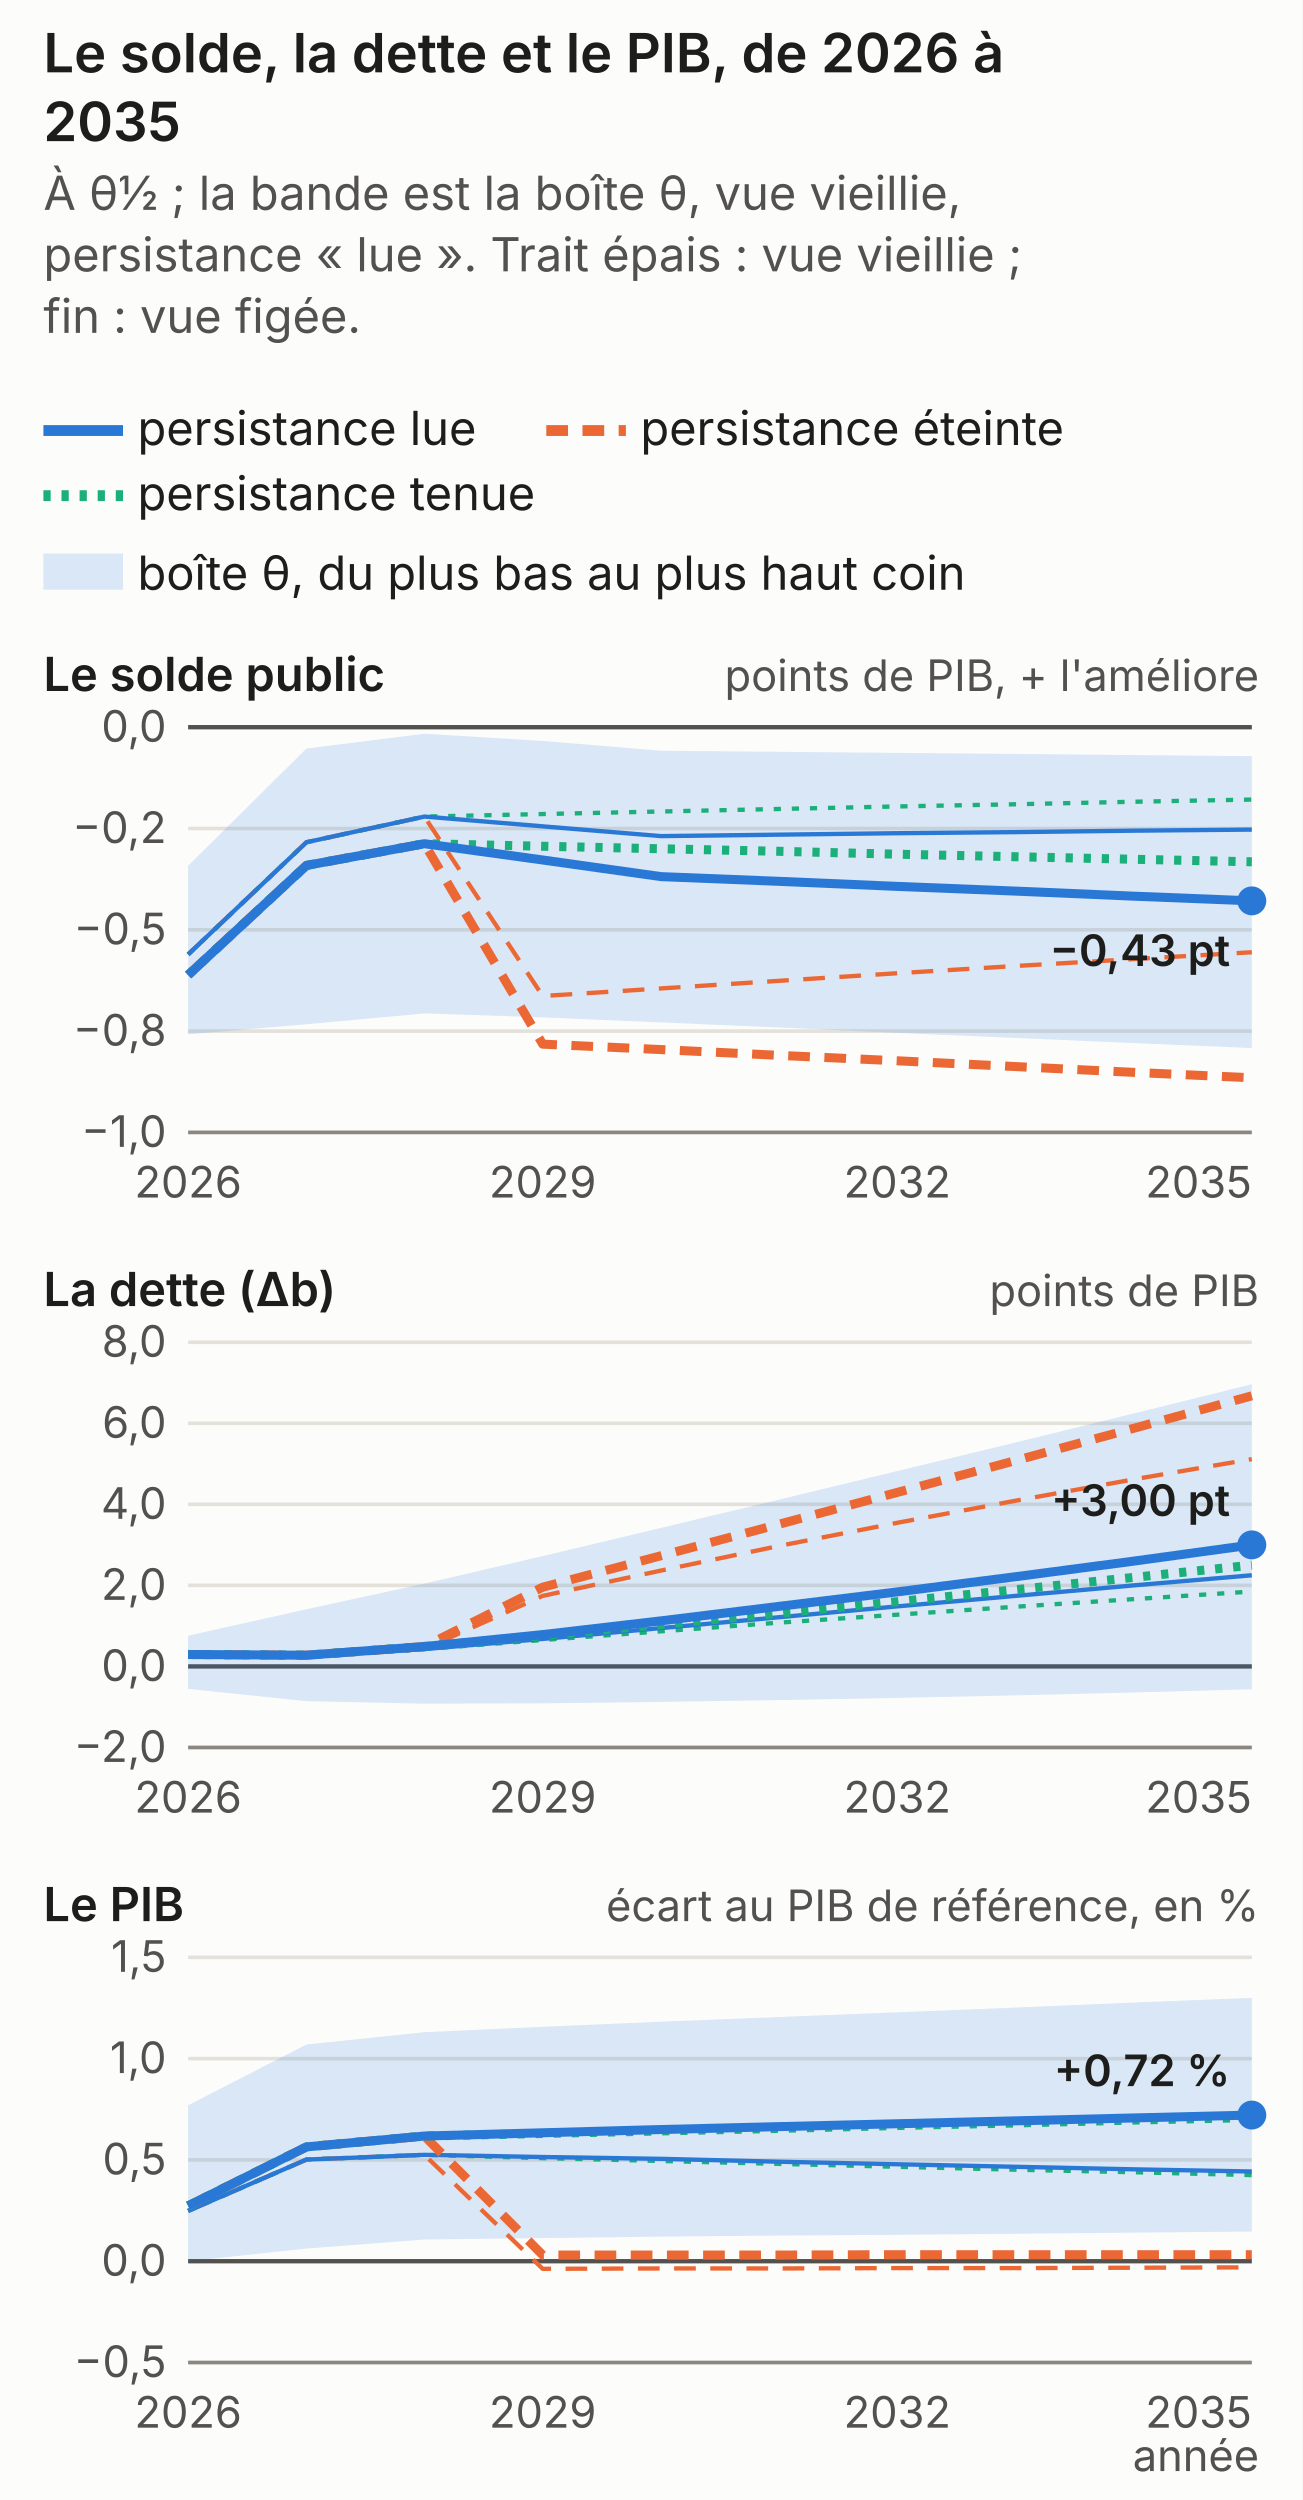
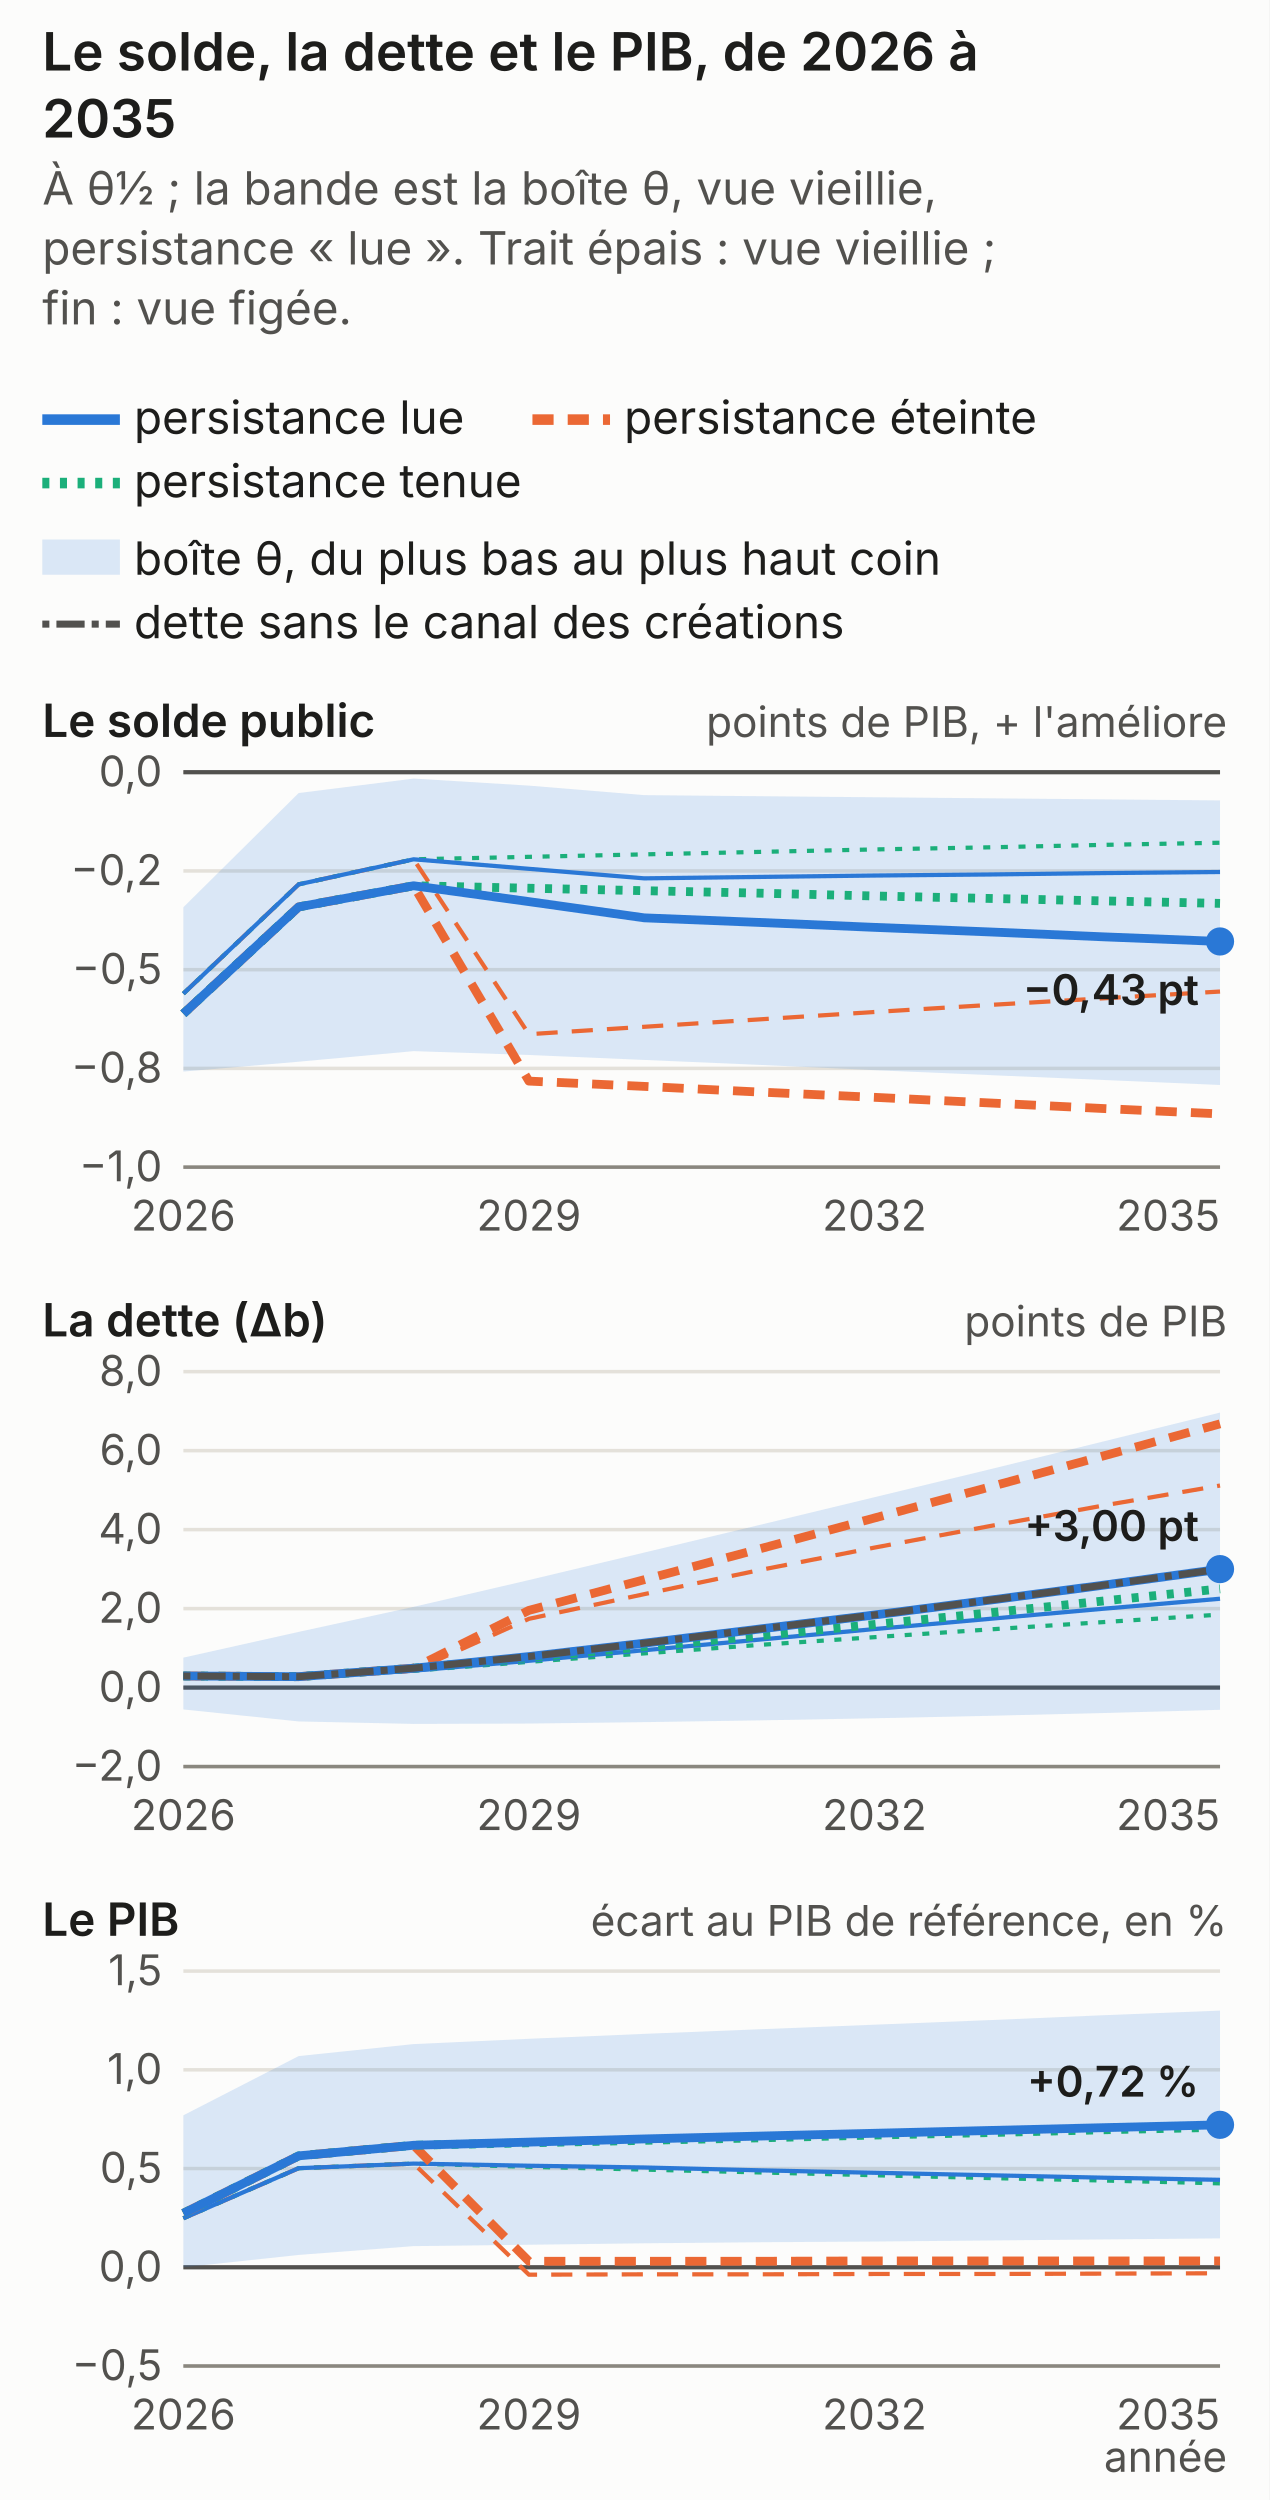
- <svg xmlns="http://www.w3.org/2000/svg" viewBox="0 0 360 691" width="360" height="691" role="img" aria-labelledby="pres2027_le_pen_programme-trajectoire-t pres2027_le_pen_programme-trajectoire-d" font-size="13">
+ <svg xmlns="http://www.w3.org/2000/svg" viewBox="0 0 360 709" width="360" height="709" role="img" aria-labelledby="pres2027_le_pen_programme-trajectoire-t pres2027_le_pen_programme-trajectoire-d" font-size="13">
  <style>.g-fond{fill:#fcfcfb}.g-encre{fill:#1d1d1b}.g-doux{fill:#52514e}
.g-axe{stroke:#8a877f}.g-grille{stroke:#e4e1da}.g-zero{stroke:#52514e}
.g-s1{stroke:#2a78d6}.g-s2{stroke:#eb6834}.g-s3{stroke:#1baf7a}.g-s4{stroke:#6250d6}
.g-f1{fill:#2a78d6}.g-f2{fill:#eb6834}.g-f3{fill:#1baf7a}.g-f4{fill:#6250d6}
.g-bande{fill:#2a78d6;fill-opacity:.16}.g-plus{fill:#2a78d6}.g-moins{fill:#e34948}
.g-total{fill:#52514e}.g-lien{stroke:#8a877f}.g-sur{fill:#ffffff}
@media (prefers-color-scheme: dark){
.g-fond{fill:#1a1a19}.g-encre{fill:#ece9e2}.g-doux{fill:#c3c2b7}
.g-axe{stroke:#8f8b80}.g-grille{stroke:#33322f}.g-zero{stroke:#c3c2b7}
.g-s1{stroke:#3987e5}.g-s2{stroke:#d95926}.g-s3{stroke:#199e70}.g-s4{stroke:#9085e9}
.g-f1{fill:#3987e5}.g-f2{fill:#d95926}.g-f3{fill:#199e70}.g-f4{fill:#9085e9}
.g-bande{fill:#3987e5;fill-opacity:.24}.g-plus{fill:#3987e5}.g-moins{fill:#e66767}
.g-total{fill:#6b6862}.g-lien{stroke:#8f8b80}}
text{font-family:system-ui,-apple-system,"Segoe UI",sans-serif}</style>
-   <rect class="g-fond" fill="#fcfcfb" x="0" y="0" width="360" height="691" />
+   <rect class="g-fond" fill="#fcfcfb" x="0" y="0" width="360" height="709" />
  <text class="g-encre" fill="#1d1d1b" x="12" y="20" text-anchor="start" font-size="15" font-weight="600">Le solde, la dette et le PIB, de 2026 à</text>
  <text class="g-encre" fill="#1d1d1b" x="12" y="39" text-anchor="start" font-size="15" font-weight="600">2035</text>
  <text class="g-doux" fill="#52514e" x="12" y="58" text-anchor="start">À θ½ ; la bande est la boîte θ, vue vieillie,</text>
  <text class="g-doux" fill="#52514e" x="12" y="75" text-anchor="start">persistance « lue ». Trait épais : vue vieillie ;</text>
  <text class="g-doux" fill="#52514e" x="12" y="92" text-anchor="start">fin : vue figée.</text>
  <line class="g-s1" stroke="#2a78d6" stroke-width="3" x1="12" y1="119" x2="34" y2="119" />
  <text class="g-encre" fill="#1d1d1b" x="38" y="123" text-anchor="start">persistance lue</text>
  <line class="g-s2" stroke="#eb6834" stroke-width="3" stroke-dasharray="6 4" x1="151" y1="119" x2="173" y2="119" />
  <text class="g-encre" fill="#1d1d1b" x="177" y="123" text-anchor="start">persistance éteinte</text>
  <line class="g-s3" stroke="#1baf7a" stroke-width="3" stroke-dasharray="2 3" x1="12" y1="137" x2="34" y2="137" />
  <text class="g-encre" fill="#1d1d1b" x="38" y="141" text-anchor="start">persistance tenue</text>
  <rect class="g-bande" fill="#2a78d6" fill-opacity=".16" x="12" y="153" width="22" height="10" />
  <text class="g-encre" fill="#1d1d1b" x="38" y="163" text-anchor="start">boîte θ, du plus bas au plus haut coin</text>
-   <text class="g-encre" fill="#1d1d1b" x="12" y="191" text-anchor="start" font-weight="600">Le solde public</text>
-   <text class="g-doux" fill="#52514e" x="348" y="191" text-anchor="end" font-size="12">points de PIB, + l'améliore</text>
-   <line class="g-grille" stroke="#e4e1da" stroke-width="1" x1="52" y1="313" x2="346" y2="313" />
-   <text class="g-doux" fill="#52514e" x="46" y="317" text-anchor="end" font-size="12">−1,0</text>
-   <line class="g-grille" stroke="#e4e1da" stroke-width="1" x1="52" y1="285" x2="346" y2="285" />
-   <text class="g-doux" fill="#52514e" x="46" y="289" text-anchor="end" font-size="12">−0,8</text>
-   <line class="g-grille" stroke="#e4e1da" stroke-width="1" x1="52" y1="257" x2="346" y2="257" />
-   <text class="g-doux" fill="#52514e" x="46" y="261" text-anchor="end" font-size="12">−0,5</text>
-   <line class="g-grille" stroke="#e4e1da" stroke-width="1" x1="52" y1="229" x2="346" y2="229" />
-   <text class="g-doux" fill="#52514e" x="46" y="233" text-anchor="end" font-size="12">−0,2</text>
-   <line class="g-grille" stroke="#e4e1da" stroke-width="1" x1="52" y1="201" x2="346" y2="201" />
-   <text class="g-doux" fill="#52514e" x="46" y="205" text-anchor="end" font-size="12">0,0</text>
-   <line class="g-zero" stroke="#52514e" stroke-width="1.2" x1="52" y1="201" x2="346" y2="201" />
-   <polygon class="g-bande" fill="#2a78d6" fill-opacity=".16" points="52,239.3 84.7,206.9 117.3,202.8 150,204.8 182.7,207.5 215.3,207.8 248,208.1 280.7,208.4 313.3,208.7 346,209 346,289.7 313.3,288.3 280.7,286.9 248,285.5 215.3,284 182.7,282.6 150,281.2 117.3,280.1 84.7,283.1 52,285.9" />
-   <polyline class="g-s2" stroke="#eb6834" fill="none" stroke-width="1.2" stroke-dasharray="6 4" stroke-linejoin="round" points="52,263.8 84.7,232.8 117.3,225.7 150,275.3 182.7,273.2 215.3,271.1 248,269 280.7,267 313.3,265.1 346,263.2" />
-   <polyline class="g-s3" stroke="#1baf7a" fill="none" stroke-width="1.2" stroke-dasharray="2 3" stroke-linejoin="round" points="52,263.8 84.7,232.8 117.3,225.7 150,225 182.7,224.3 215.3,223.6 248,222.9 280.7,222.3 313.3,221.6 346,221" />
-   <polyline class="g-s1" stroke="#2a78d6" fill="none" stroke-width="1.2" stroke-linejoin="round" points="52,263.8 84.7,232.8 117.3,225.7 150,228.4 182.7,231.1 215.3,230.7 248,230.3 280.7,230 313.3,229.6 346,229.3" />
-   <polyline class="g-s2" stroke="#eb6834" fill="none" stroke-width="2.5" stroke-dasharray="6 4" stroke-linejoin="round" points="52,269.5 84.7,239.2 117.3,233.2 150,288.6 182.7,290.1 215.3,291.7 248,293.2 280.7,294.8 313.3,296.4 346,297.9" />
-   <polyline class="g-s3" stroke="#1baf7a" fill="none" stroke-width="2.5" stroke-dasharray="2 3" stroke-linejoin="round" points="52,269.5 84.7,239.2 117.3,233.2 150,233.9 182.7,234.6 215.3,235.3 248,236.1 280.7,236.8 313.3,237.5 346,238.2" />
-   <polyline class="g-s1" stroke="#2a78d6" fill="none" stroke-width="2.5" stroke-linejoin="round" points="52,269.5 84.7,239.2 117.3,233.2 150,237.7 182.7,242.3 215.3,243.6 248,245 280.7,246.3 313.3,247.7 346,249" />
-   <circle class="g-f1" fill="#2a78d6" cx="346" cy="249" r="4" />
-   <text class="g-encre" fill="#1d1d1b" x="340" y="267" text-anchor="end" font-size="12" font-weight="600">−0,43 pt</text>
-   <line class="g-axe" stroke="#8a877f" stroke-width="1" x1="52" y1="313" x2="346" y2="313" />
-   <text class="g-doux" fill="#52514e" x="52" y="331" text-anchor="middle" font-size="12">2026</text>
-   <text class="g-doux" fill="#52514e" x="150" y="331" text-anchor="middle" font-size="12">2029</text>
-   <text class="g-doux" fill="#52514e" x="248" y="331" text-anchor="middle" font-size="12">2032</text>
-   <text class="g-doux" fill="#52514e" x="346" y="331" text-anchor="end" font-size="12">2035</text>
-   <text class="g-encre" fill="#1d1d1b" x="12" y="361" text-anchor="start" font-weight="600">La dette (Δb)</text>
-   <text class="g-doux" fill="#52514e" x="348" y="361" text-anchor="end" font-size="12">points de PIB</text>
-   <line class="g-grille" stroke="#e4e1da" stroke-width="1" x1="52" y1="483" x2="346" y2="483" />
-   <text class="g-doux" fill="#52514e" x="46" y="487" text-anchor="end" font-size="12">−2,0</text>
-   <line class="g-grille" stroke="#e4e1da" stroke-width="1" x1="52" y1="460.6" x2="346" y2="460.6" />
-   <text class="g-doux" fill="#52514e" x="46" y="464.6" text-anchor="end" font-size="12">0,0</text>
-   <line class="g-grille" stroke="#e4e1da" stroke-width="1" x1="52" y1="438.2" x2="346" y2="438.2" />
-   <text class="g-doux" fill="#52514e" x="46" y="442.2" text-anchor="end" font-size="12">2,0</text>
-   <line class="g-grille" stroke="#e4e1da" stroke-width="1" x1="52" y1="415.8" x2="346" y2="415.8" />
-   <text class="g-doux" fill="#52514e" x="46" y="419.8" text-anchor="end" font-size="12">4,0</text>
-   <line class="g-grille" stroke="#e4e1da" stroke-width="1" x1="52" y1="393.4" x2="346" y2="393.4" />
-   <text class="g-doux" fill="#52514e" x="46" y="397.4" text-anchor="end" font-size="12">6,0</text>
-   <line class="g-grille" stroke="#e4e1da" stroke-width="1" x1="52" y1="371" x2="346" y2="371" />
-   <text class="g-doux" fill="#52514e" x="46" y="375" text-anchor="end" font-size="12">8,0</text>
-   <line class="g-zero" stroke="#52514e" stroke-width="1.2" x1="52" y1="460.6" x2="346" y2="460.6" />
-   <polygon class="g-bande" fill="#2a78d6" fill-opacity=".16" points="52,452.1 84.7,444.8 117.3,437.7 150,430.1 182.7,422.3 215.3,414.5 248,406.6 280.7,398.7 313.3,390.7 346,382.6 346,466.9 313.3,467.8 280.7,468.6 248,469.3 215.3,469.9 182.7,470.4 150,470.8 117.3,470.9 84.7,470.2 52,466.8" />
-   <polyline class="g-s2" stroke="#eb6834" fill="none" stroke-width="1.2" stroke-dasharray="6 4" stroke-linejoin="round" points="52,457.6 84.7,457.8 117.3,455.8 150,441.1 182.7,434.1 215.3,427.3 248,420.9 280.7,414.8 313.3,408.9 346,403.3" />
-   <polyline class="g-s3" stroke="#1baf7a" fill="none" stroke-width="1.2" stroke-dasharray="2 3" stroke-linejoin="round" points="52,457.6 84.7,457.8 117.3,455.8 150,453.3 182.7,450.9 215.3,448.5 248,446.3 280.7,444.1 313.3,442 346,439.9" />
-   <polyline class="g-s1" stroke="#2a78d6" fill="none" stroke-width="1.2" stroke-linejoin="round" points="52,457.6 84.7,457.8 117.3,455.8 150,453 182.7,450 215.3,447 248,444 280.7,441.1 313.3,438.2 346,435.4" />
-   <polyline class="g-s2" stroke="#eb6834" fill="none" stroke-width="2.5" stroke-dasharray="6 4" stroke-linejoin="round" points="52,457.3 84.7,457.5 117.3,455.1 150,438.7 182.7,430 215.3,421.3 248,412.5 280.7,403.7 313.3,394.8 346,385.8" />
-   <polyline class="g-s3" stroke="#1baf7a" fill="none" stroke-width="2.5" stroke-dasharray="2 3" stroke-linejoin="round" points="52,457.3 84.7,457.5 117.3,455.1 150,452.1 182.7,449 215.3,445.9 248,442.7 280.7,439.4 313.3,436 346,432.6" />
-   <polyline class="g-s1" stroke="#2a78d6" fill="none" stroke-width="2.5" stroke-linejoin="round" points="52,457.3 84.7,457.5 117.3,455.1 150,451.8 182.7,448 215.3,444 248,440 280.7,435.8 313.3,431.5 346,427" />
-   <circle class="g-f1" fill="#2a78d6" cx="346" cy="427" r="4" />
-   <text class="g-encre" fill="#1d1d1b" x="340" y="419" text-anchor="end" font-size="12" font-weight="600">+3,00 pt</text>
-   <line class="g-axe" stroke="#8a877f" stroke-width="1" x1="52" y1="483" x2="346" y2="483" />
-   <text class="g-doux" fill="#52514e" x="52" y="501" text-anchor="middle" font-size="12">2026</text>
-   <text class="g-doux" fill="#52514e" x="150" y="501" text-anchor="middle" font-size="12">2029</text>
-   <text class="g-doux" fill="#52514e" x="248" y="501" text-anchor="middle" font-size="12">2032</text>
-   <text class="g-doux" fill="#52514e" x="346" y="501" text-anchor="end" font-size="12">2035</text>
-   <text class="g-encre" fill="#1d1d1b" x="12" y="531" text-anchor="start" font-weight="600">Le PIB</text>
-   <text class="g-doux" fill="#52514e" x="348" y="531" text-anchor="end" font-size="12">écart au PIB de référence, en %</text>
-   <line class="g-grille" stroke="#e4e1da" stroke-width="1" x1="52" y1="653" x2="346" y2="653" />
-   <text class="g-doux" fill="#52514e" x="46" y="657" text-anchor="end" font-size="12">−0,5</text>
-   <line class="g-grille" stroke="#e4e1da" stroke-width="1" x1="52" y1="625" x2="346" y2="625" />
-   <text class="g-doux" fill="#52514e" x="46" y="629" text-anchor="end" font-size="12">0,0</text>
-   <line class="g-grille" stroke="#e4e1da" stroke-width="1" x1="52" y1="597" x2="346" y2="597" />
-   <text class="g-doux" fill="#52514e" x="46" y="601" text-anchor="end" font-size="12">0,5</text>
-   <line class="g-grille" stroke="#e4e1da" stroke-width="1" x1="52" y1="569" x2="346" y2="569" />
-   <text class="g-doux" fill="#52514e" x="46" y="573" text-anchor="end" font-size="12">1,0</text>
-   <line class="g-grille" stroke="#e4e1da" stroke-width="1" x1="52" y1="541" x2="346" y2="541" />
-   <text class="g-doux" fill="#52514e" x="46" y="545" text-anchor="end" font-size="12">1,5</text>
-   <line class="g-zero" stroke="#52514e" stroke-width="1.2" x1="52" y1="625" x2="346" y2="625" />
-   <polygon class="g-bande" fill="#2a78d6" fill-opacity=".16" points="52,581.9 84.7,565.1 117.3,561.7 150,560.2 182.7,558.8 215.3,557.5 248,556.2 280.7,554.9 313.3,553.5 346,552.2 346,616.8 313.3,617.1 280.7,617.4 248,617.7 215.3,617.9 182.7,618.2 150,618.6 117.3,619 84.7,621.5 52,625" />
-   <polyline class="g-s2" stroke="#eb6834" fill="none" stroke-width="1.2" stroke-dasharray="6 4" stroke-linejoin="round" points="52,611.1 84.7,596.9 117.3,595.6 150,627.1 182.7,627 215.3,627 248,626.9 280.7,626.9 313.3,626.8 346,626.7" />
-   <polyline class="g-s3" stroke="#1baf7a" fill="none" stroke-width="1.2" stroke-dasharray="2 3" stroke-linejoin="round" points="52,611.1 84.7,596.9 117.3,595.6 150,596.5 182.7,597.3 215.3,598.1 248,598.9 280.7,599.7 313.3,600.4 346,601.2" />
-   <polyline class="g-s1" stroke="#2a78d6" fill="none" stroke-width="1.2" stroke-linejoin="round" points="52,611.1 84.7,596.9 117.3,595.6 150,596.2 182.7,596.7 215.3,597.5 248,598.2 280.7,598.9 313.3,599.6 346,600.2" />
-   <polyline class="g-s2" stroke="#eb6834" fill="none" stroke-width="2.5" stroke-dasharray="6 4" stroke-linejoin="round" points="52,609.7 84.7,593.4 117.3,590.4 150,623.3 182.7,623.3 215.3,623.3 248,623.2 280.7,623.2 313.3,623.2 346,623.2" />
-   <polyline class="g-s3" stroke="#1baf7a" fill="none" stroke-width="2.5" stroke-dasharray="2 3" stroke-linejoin="round" points="52,609.7 84.7,593.4 117.3,590.4 150,589.7 182.7,589 215.3,588.3 248,587.5 280.7,586.8 313.3,586 346,585.3" />
-   <polyline class="g-s1" stroke="#2a78d6" fill="none" stroke-width="2.5" stroke-linejoin="round" points="52,609.7 84.7,593.4 117.3,590.4 150,589.5 182.7,588.6 215.3,587.8 248,587 280.7,586.2 313.3,585.4 346,584.6" />
-   <circle class="g-f1" fill="#2a78d6" cx="346" cy="584.6" r="4" />
-   <text class="g-encre" fill="#1d1d1b" x="340" y="576.6" text-anchor="end" font-size="12" font-weight="600">+0,72 %</text>
-   <line class="g-axe" stroke="#8a877f" stroke-width="1" x1="52" y1="653" x2="346" y2="653" />
-   <text class="g-doux" fill="#52514e" x="52" y="671" text-anchor="middle" font-size="12">2026</text>
-   <text class="g-doux" fill="#52514e" x="150" y="671" text-anchor="middle" font-size="12">2029</text>
-   <text class="g-doux" fill="#52514e" x="248" y="671" text-anchor="middle" font-size="12">2032</text>
-   <text class="g-doux" fill="#52514e" x="346" y="671" text-anchor="end" font-size="12">2035</text>
-   <text class="g-doux" fill="#52514e" x="348" y="683" text-anchor="end" font-size="12">année</text>
+   <line class="g-zero" stroke="#52514e" stroke-width="2" stroke-dasharray="2 2 8 2" x1="12" y1="177" x2="34" y2="177" />
+   <text class="g-encre" fill="#1d1d1b" x="38" y="181" text-anchor="start">dette sans le canal des créations</text>
+   <text class="g-encre" fill="#1d1d1b" x="12" y="209" text-anchor="start" font-weight="600">Le solde public</text>
+   <text class="g-doux" fill="#52514e" x="348" y="209" text-anchor="end" font-size="12">points de PIB, + l'améliore</text>
+   <line class="g-grille" stroke="#e4e1da" stroke-width="1" x1="52" y1="331" x2="346" y2="331" />
+   <text class="g-doux" fill="#52514e" x="46" y="335" text-anchor="end" font-size="12">−1,0</text>
+   <line class="g-grille" stroke="#e4e1da" stroke-width="1" x1="52" y1="303" x2="346" y2="303" />
+   <text class="g-doux" fill="#52514e" x="46" y="307" text-anchor="end" font-size="12">−0,8</text>
+   <line class="g-grille" stroke="#e4e1da" stroke-width="1" x1="52" y1="275" x2="346" y2="275" />
+   <text class="g-doux" fill="#52514e" x="46" y="279" text-anchor="end" font-size="12">−0,5</text>
+   <line class="g-grille" stroke="#e4e1da" stroke-width="1" x1="52" y1="247" x2="346" y2="247" />
+   <text class="g-doux" fill="#52514e" x="46" y="251" text-anchor="end" font-size="12">−0,2</text>
+   <line class="g-grille" stroke="#e4e1da" stroke-width="1" x1="52" y1="219" x2="346" y2="219" />
+   <text class="g-doux" fill="#52514e" x="46" y="223" text-anchor="end" font-size="12">0,0</text>
+   <line class="g-zero" stroke="#52514e" stroke-width="1.2" x1="52" y1="219" x2="346" y2="219" />
+   <polygon class="g-bande" fill="#2a78d6" fill-opacity=".16" points="52,257.3 84.7,224.9 117.3,220.8 150,222.8 182.7,225.5 215.3,225.8 248,226.1 280.7,226.4 313.3,226.7 346,227 346,307.7 313.3,306.3 280.7,304.9 248,303.5 215.3,302 182.7,300.6 150,299.2 117.3,298.1 84.7,301.1 52,303.9" />
+   <polyline class="g-s2" stroke="#eb6834" fill="none" stroke-width="1.2" stroke-dasharray="6 4" stroke-linejoin="round" points="52,281.8 84.7,250.8 117.3,243.7 150,293.3 182.7,291.2 215.3,289.1 248,287 280.7,285 313.3,283.1 346,281.2" />
+   <polyline class="g-s3" stroke="#1baf7a" fill="none" stroke-width="1.2" stroke-dasharray="2 3" stroke-linejoin="round" points="52,281.8 84.7,250.8 117.3,243.7 150,243 182.7,242.3 215.3,241.6 248,240.9 280.7,240.3 313.3,239.6 346,239" />
+   <polyline class="g-s1" stroke="#2a78d6" fill="none" stroke-width="1.2" stroke-linejoin="round" points="52,281.8 84.7,250.8 117.3,243.7 150,246.4 182.7,249.1 215.3,248.7 248,248.3 280.7,248 313.3,247.6 346,247.3" />
+   <polyline class="g-s2" stroke="#eb6834" fill="none" stroke-width="2.5" stroke-dasharray="6 4" stroke-linejoin="round" points="52,287.5 84.7,257.2 117.3,251.2 150,306.6 182.7,308.1 215.3,309.7 248,311.2 280.7,312.8 313.3,314.4 346,315.9" />
+   <polyline class="g-s3" stroke="#1baf7a" fill="none" stroke-width="2.5" stroke-dasharray="2 3" stroke-linejoin="round" points="52,287.5 84.7,257.2 117.3,251.2 150,251.9 182.7,252.6 215.3,253.3 248,254.1 280.7,254.8 313.3,255.5 346,256.2" />
+   <polyline class="g-s1" stroke="#2a78d6" fill="none" stroke-width="2.5" stroke-linejoin="round" points="52,287.5 84.7,257.2 117.3,251.2 150,255.7 182.7,260.3 215.3,261.6 248,263 280.7,264.3 313.3,265.7 346,267" />
+   <circle class="g-f1" fill="#2a78d6" cx="346" cy="267" r="4" />
+   <text class="g-encre" fill="#1d1d1b" x="340" y="285" text-anchor="end" font-size="12" font-weight="600">−0,43 pt</text>
+   <line class="g-axe" stroke="#8a877f" stroke-width="1" x1="52" y1="331" x2="346" y2="331" />
+   <text class="g-doux" fill="#52514e" x="52" y="349" text-anchor="middle" font-size="12">2026</text>
+   <text class="g-doux" fill="#52514e" x="150" y="349" text-anchor="middle" font-size="12">2029</text>
+   <text class="g-doux" fill="#52514e" x="248" y="349" text-anchor="middle" font-size="12">2032</text>
+   <text class="g-doux" fill="#52514e" x="346" y="349" text-anchor="end" font-size="12">2035</text>
+   <text class="g-encre" fill="#1d1d1b" x="12" y="379" text-anchor="start" font-weight="600">La dette (Δb)</text>
+   <text class="g-doux" fill="#52514e" x="348" y="379" text-anchor="end" font-size="12">points de PIB</text>
+   <line class="g-grille" stroke="#e4e1da" stroke-width="1" x1="52" y1="501" x2="346" y2="501" />
+   <text class="g-doux" fill="#52514e" x="46" y="505" text-anchor="end" font-size="12">−2,0</text>
+   <line class="g-grille" stroke="#e4e1da" stroke-width="1" x1="52" y1="478.6" x2="346" y2="478.6" />
+   <text class="g-doux" fill="#52514e" x="46" y="482.6" text-anchor="end" font-size="12">0,0</text>
+   <line class="g-grille" stroke="#e4e1da" stroke-width="1" x1="52" y1="456.2" x2="346" y2="456.2" />
+   <text class="g-doux" fill="#52514e" x="46" y="460.2" text-anchor="end" font-size="12">2,0</text>
+   <line class="g-grille" stroke="#e4e1da" stroke-width="1" x1="52" y1="433.8" x2="346" y2="433.8" />
+   <text class="g-doux" fill="#52514e" x="46" y="437.8" text-anchor="end" font-size="12">4,0</text>
+   <line class="g-grille" stroke="#e4e1da" stroke-width="1" x1="52" y1="411.4" x2="346" y2="411.4" />
+   <text class="g-doux" fill="#52514e" x="46" y="415.4" text-anchor="end" font-size="12">6,0</text>
+   <line class="g-grille" stroke="#e4e1da" stroke-width="1" x1="52" y1="389" x2="346" y2="389" />
+   <text class="g-doux" fill="#52514e" x="46" y="393" text-anchor="end" font-size="12">8,0</text>
+   <line class="g-zero" stroke="#52514e" stroke-width="1.2" x1="52" y1="478.6" x2="346" y2="478.6" />
+   <polygon class="g-bande" fill="#2a78d6" fill-opacity=".16" points="52,470.1 84.7,462.8 117.3,455.7 150,448.1 182.7,440.3 215.3,432.5 248,424.6 280.7,416.7 313.3,408.7 346,400.6 346,484.9 313.3,485.8 280.7,486.6 248,487.3 215.3,487.9 182.7,488.4 150,488.8 117.3,488.9 84.7,488.2 52,484.8" />
+   <polyline class="g-s2" stroke="#eb6834" fill="none" stroke-width="1.2" stroke-dasharray="6 4" stroke-linejoin="round" points="52,475.6 84.7,475.8 117.3,473.8 150,459.1 182.7,452.1 215.3,445.3 248,438.9 280.7,432.8 313.3,426.9 346,421.3" />
+   <polyline class="g-s3" stroke="#1baf7a" fill="none" stroke-width="1.2" stroke-dasharray="2 3" stroke-linejoin="round" points="52,475.6 84.7,475.8 117.3,473.8 150,471.3 182.7,468.9 215.3,466.5 248,464.3 280.7,462.1 313.3,460 346,457.9" />
+   <polyline class="g-s1" stroke="#2a78d6" fill="none" stroke-width="1.2" stroke-linejoin="round" points="52,475.6 84.7,475.8 117.3,473.8 150,471 182.7,468 215.3,465 248,462 280.7,459.1 313.3,456.2 346,453.4" />
+   <polyline class="g-s2" stroke="#eb6834" fill="none" stroke-width="2.5" stroke-dasharray="6 4" stroke-linejoin="round" points="52,475.3 84.7,475.5 117.3,473.1 150,456.7 182.7,448 215.3,439.3 248,430.5 280.7,421.7 313.3,412.8 346,403.8" />
+   <polyline class="g-s3" stroke="#1baf7a" fill="none" stroke-width="2.5" stroke-dasharray="2 3" stroke-linejoin="round" points="52,475.3 84.7,475.5 117.3,473.1 150,470.1 182.7,467 215.3,463.9 248,460.7 280.7,457.4 313.3,454 346,450.6" />
+   <polyline class="g-s1" stroke="#2a78d6" fill="none" stroke-width="2.5" stroke-linejoin="round" points="52,475.3 84.7,475.5 117.3,473.1 150,469.8 182.7,466 215.3,462 248,458 280.7,453.8 313.3,449.5 346,445" />
+   <polyline class="g-zero" stroke="#52514e" fill="none" stroke-width="2" stroke-dasharray="2 2 8 2" points="52,475.3 84.7,475.5 117.3,473.1 150,469.8 182.7,466 215.3,462 248,458 280.7,453.8 313.3,449.5 346,445" />
+   <circle class="g-f1" fill="#2a78d6" cx="346" cy="445" r="4" />
+   <text class="g-encre" fill="#1d1d1b" x="340" y="437" text-anchor="end" font-size="12" font-weight="600">+3,00 pt</text>
+   <line class="g-axe" stroke="#8a877f" stroke-width="1" x1="52" y1="501" x2="346" y2="501" />
+   <text class="g-doux" fill="#52514e" x="52" y="519" text-anchor="middle" font-size="12">2026</text>
+   <text class="g-doux" fill="#52514e" x="150" y="519" text-anchor="middle" font-size="12">2029</text>
+   <text class="g-doux" fill="#52514e" x="248" y="519" text-anchor="middle" font-size="12">2032</text>
+   <text class="g-doux" fill="#52514e" x="346" y="519" text-anchor="end" font-size="12">2035</text>
+   <text class="g-encre" fill="#1d1d1b" x="12" y="549" text-anchor="start" font-weight="600">Le PIB</text>
+   <text class="g-doux" fill="#52514e" x="348" y="549" text-anchor="end" font-size="12">écart au PIB de référence, en %</text>
+   <line class="g-grille" stroke="#e4e1da" stroke-width="1" x1="52" y1="671" x2="346" y2="671" />
+   <text class="g-doux" fill="#52514e" x="46" y="675" text-anchor="end" font-size="12">−0,5</text>
+   <line class="g-grille" stroke="#e4e1da" stroke-width="1" x1="52" y1="643" x2="346" y2="643" />
+   <text class="g-doux" fill="#52514e" x="46" y="647" text-anchor="end" font-size="12">0,0</text>
+   <line class="g-grille" stroke="#e4e1da" stroke-width="1" x1="52" y1="615" x2="346" y2="615" />
+   <text class="g-doux" fill="#52514e" x="46" y="619" text-anchor="end" font-size="12">0,5</text>
+   <line class="g-grille" stroke="#e4e1da" stroke-width="1" x1="52" y1="587" x2="346" y2="587" />
+   <text class="g-doux" fill="#52514e" x="46" y="591" text-anchor="end" font-size="12">1,0</text>
+   <line class="g-grille" stroke="#e4e1da" stroke-width="1" x1="52" y1="559" x2="346" y2="559" />
+   <text class="g-doux" fill="#52514e" x="46" y="563" text-anchor="end" font-size="12">1,5</text>
+   <line class="g-zero" stroke="#52514e" stroke-width="1.2" x1="52" y1="643" x2="346" y2="643" />
+   <polygon class="g-bande" fill="#2a78d6" fill-opacity=".16" points="52,599.9 84.7,583.1 117.3,579.7 150,578.2 182.7,576.8 215.3,575.5 248,574.2 280.7,572.9 313.3,571.5 346,570.2 346,634.8 313.3,635.1 280.7,635.4 248,635.7 215.3,635.9 182.7,636.2 150,636.6 117.3,637 84.7,639.5 52,643" />
+   <polyline class="g-s2" stroke="#eb6834" fill="none" stroke-width="1.2" stroke-dasharray="6 4" stroke-linejoin="round" points="52,629.1 84.7,614.9 117.3,613.6 150,645.1 182.7,645 215.3,645 248,644.9 280.7,644.9 313.3,644.8 346,644.7" />
+   <polyline class="g-s3" stroke="#1baf7a" fill="none" stroke-width="1.2" stroke-dasharray="2 3" stroke-linejoin="round" points="52,629.1 84.7,614.9 117.3,613.6 150,614.5 182.7,615.3 215.3,616.1 248,616.9 280.7,617.7 313.3,618.4 346,619.2" />
+   <polyline class="g-s1" stroke="#2a78d6" fill="none" stroke-width="1.2" stroke-linejoin="round" points="52,629.1 84.7,614.9 117.3,613.6 150,614.2 182.7,614.7 215.3,615.5 248,616.2 280.7,616.9 313.3,617.6 346,618.2" />
+   <polyline class="g-s2" stroke="#eb6834" fill="none" stroke-width="2.5" stroke-dasharray="6 4" stroke-linejoin="round" points="52,627.7 84.7,611.4 117.3,608.4 150,641.3 182.7,641.3 215.3,641.3 248,641.2 280.7,641.2 313.3,641.2 346,641.2" />
+   <polyline class="g-s3" stroke="#1baf7a" fill="none" stroke-width="2.5" stroke-dasharray="2 3" stroke-linejoin="round" points="52,627.7 84.7,611.4 117.3,608.4 150,607.7 182.7,607 215.3,606.3 248,605.5 280.7,604.8 313.3,604 346,603.3" />
+   <polyline class="g-s1" stroke="#2a78d6" fill="none" stroke-width="2.5" stroke-linejoin="round" points="52,627.7 84.7,611.4 117.3,608.4 150,607.5 182.7,606.6 215.3,605.8 248,605 280.7,604.2 313.3,603.4 346,602.6" />
+   <circle class="g-f1" fill="#2a78d6" cx="346" cy="602.6" r="4" />
+   <text class="g-encre" fill="#1d1d1b" x="340" y="594.6" text-anchor="end" font-size="12" font-weight="600">+0,72 %</text>
+   <line class="g-axe" stroke="#8a877f" stroke-width="1" x1="52" y1="671" x2="346" y2="671" />
+   <text class="g-doux" fill="#52514e" x="52" y="689" text-anchor="middle" font-size="12">2026</text>
+   <text class="g-doux" fill="#52514e" x="150" y="689" text-anchor="middle" font-size="12">2029</text>
+   <text class="g-doux" fill="#52514e" x="248" y="689" text-anchor="middle" font-size="12">2032</text>
+   <text class="g-doux" fill="#52514e" x="346" y="689" text-anchor="end" font-size="12">2035</text>
+   <text class="g-doux" fill="#52514e" x="348" y="701" text-anchor="end" font-size="12">année</text>
</svg>
